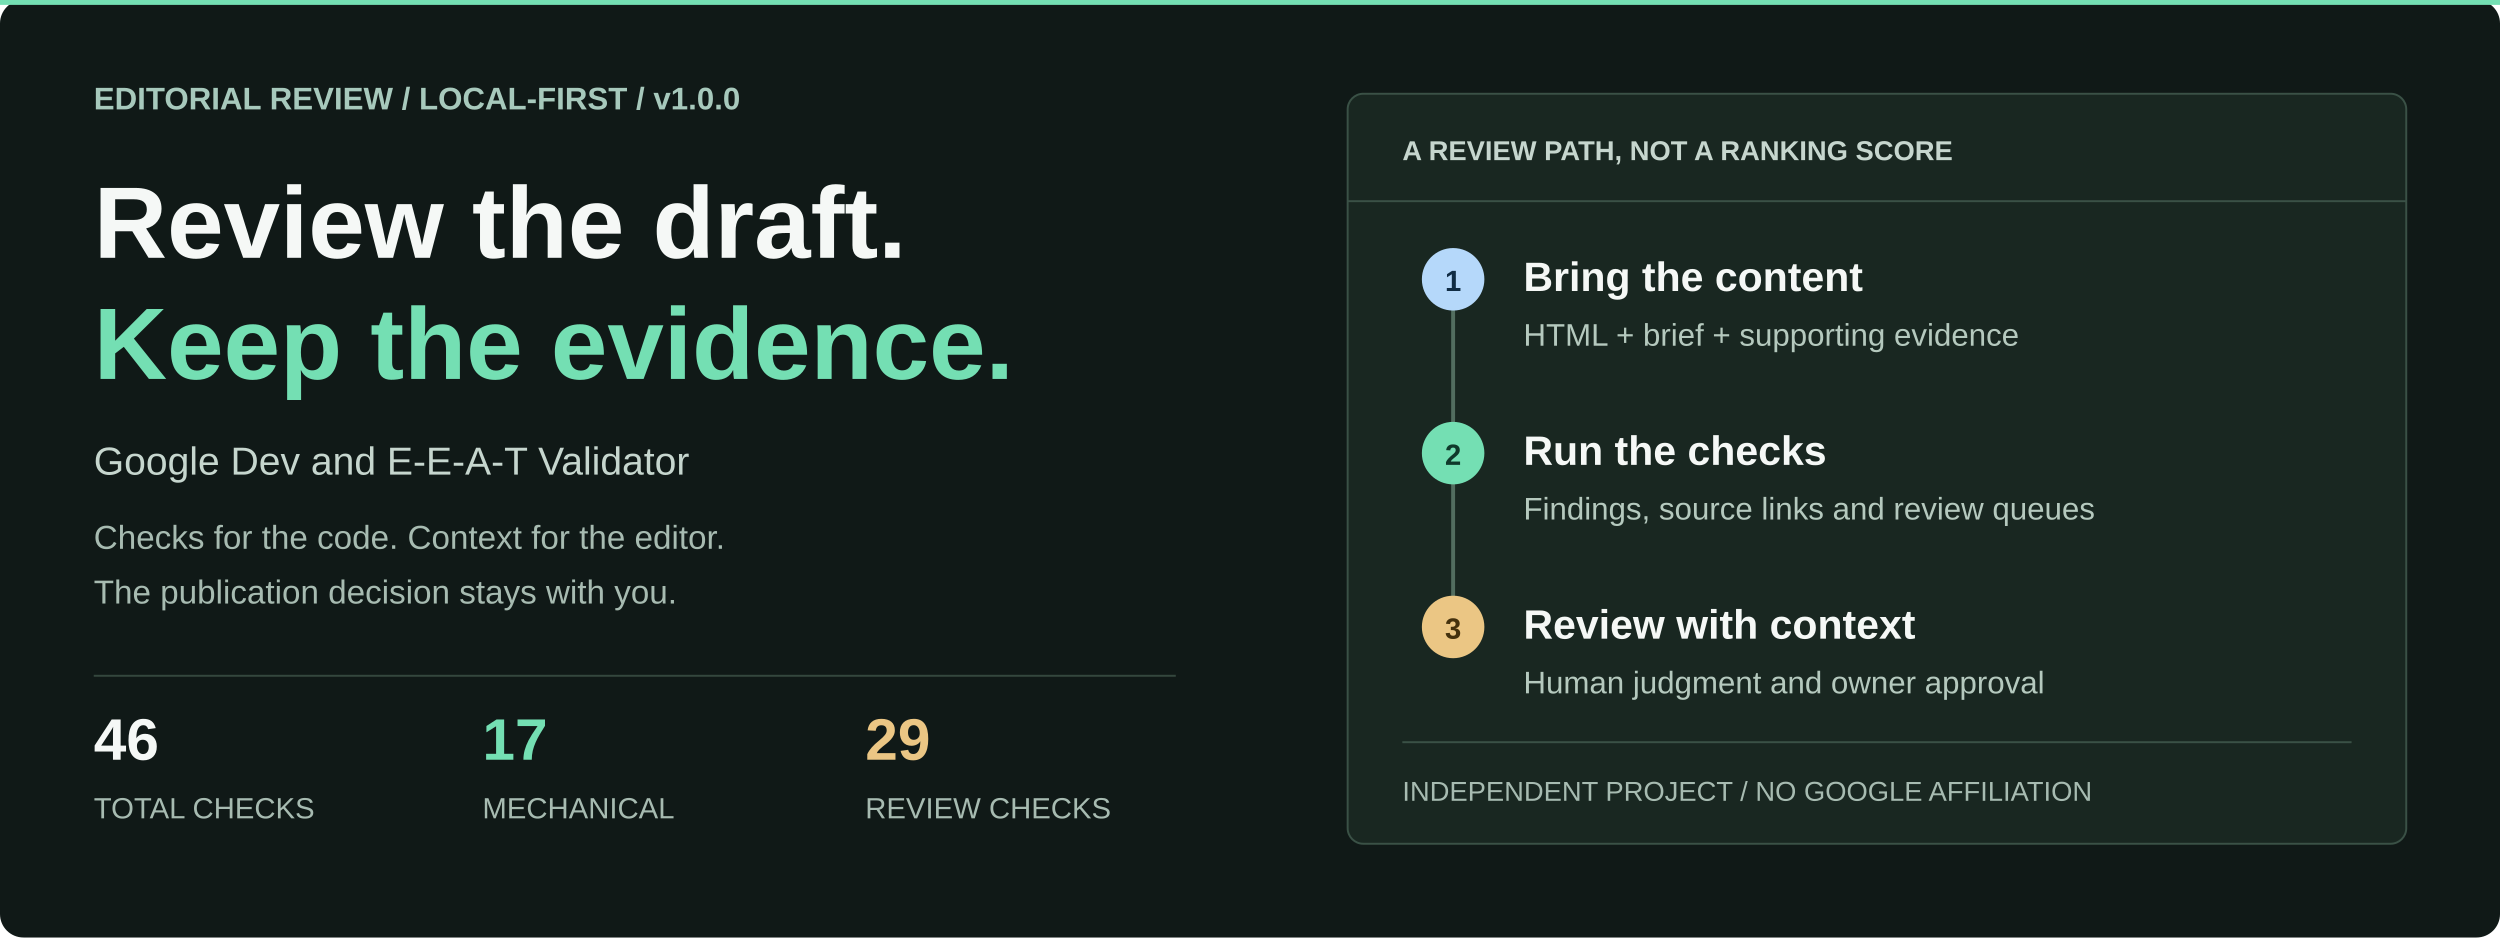
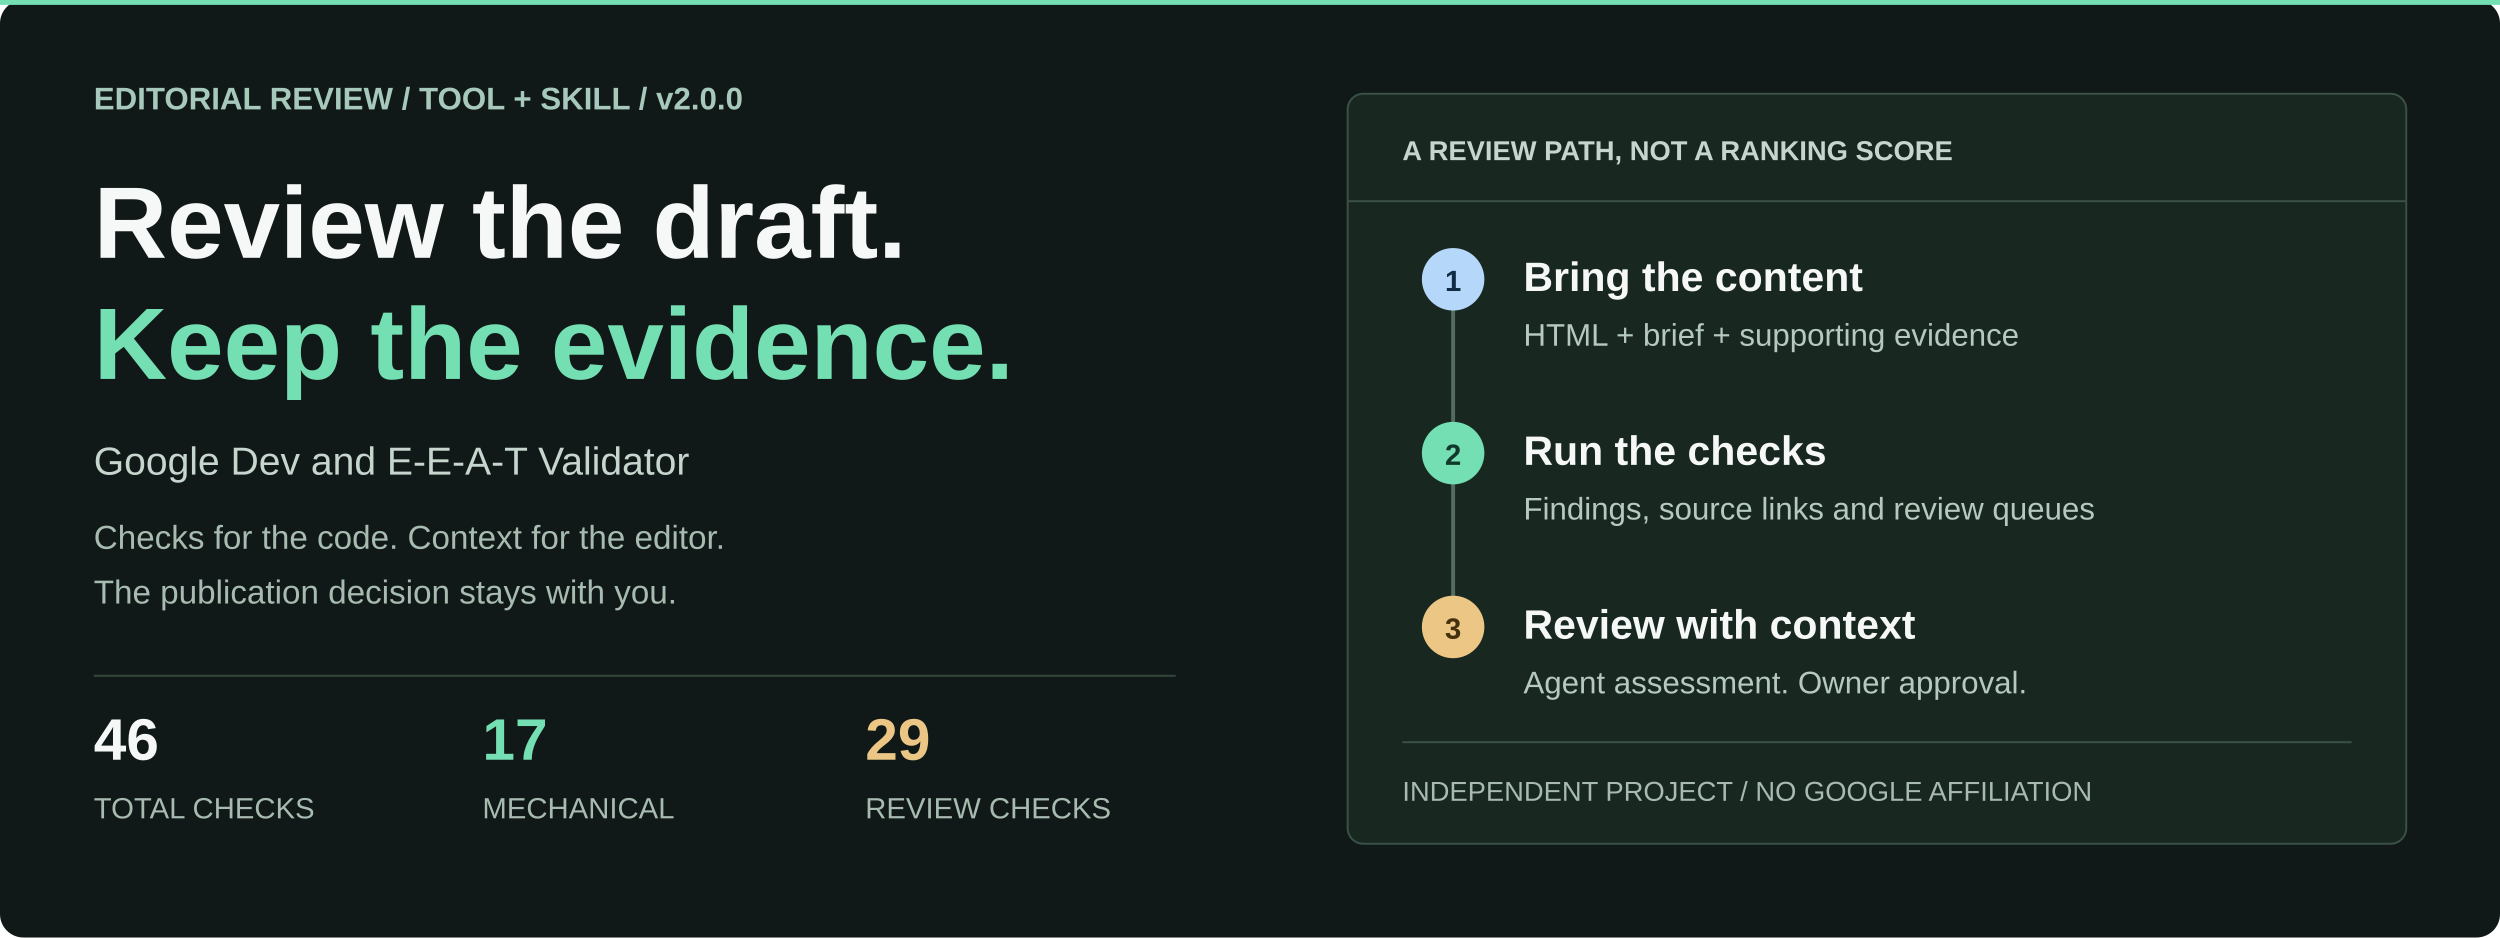
<svg xmlns="http://www.w3.org/2000/svg" width="1280" height="480" viewBox="0 0 1280 480" role="img" aria-labelledby="title desc">
  <rect width="1280" height="480" rx="12" fill="#101917" />
  <path d="M0 1H1280" stroke="#74dfb3" stroke-width="3" />
  <g font-family="Arial, Helvetica, sans-serif">
-     <text x="48" y="56" fill="#a7c9bc" font-size="16" font-weight="700">EDITORIAL REVIEW / LOCAL-FIRST / v1.0.0</text>
+     <text x="48" y="56" fill="#a7c9bc" font-size="16" font-weight="700">EDITORIAL REVIEW / TOOL + SKILL / v2.0.0</text>
    <text x="48" y="132" fill="#f5f8f6" font-size="52" font-weight="700">Review the draft.</text>
    <text x="48" y="194" fill="#74dfb3" font-size="52" font-weight="700">Keep the evidence.</text>
    <text x="48" y="243" fill="#c6d6ce" font-size="20">Google Dev and E-E-A-T Validator</text>
    <text x="48" y="281" fill="#a7bbb1" font-size="17">Checks for the code. Context for the editor.</text>
    <text x="48" y="309" fill="#a7bbb1" font-size="17">The publication decision stays with you.</text>
    <path d="M48 346H602" stroke="#34473e" />
    <text x="48" y="389" fill="#f5f8f6" font-size="30" font-weight="700">46</text>
    <text x="48" y="419" fill="#a7bbb1" font-size="15">TOTAL CHECKS</text>
    <text x="247" y="389" fill="#74dfb3" font-size="30" font-weight="700">17</text>
    <text x="247" y="419" fill="#a7bbb1" font-size="15">MECHANICAL</text>
    <text x="443" y="389" fill="#ebc684" font-size="30" font-weight="700">29</text>
    <text x="443" y="419" fill="#a7bbb1" font-size="15">REVIEW CHECKS</text>
    <rect x="690" y="48" width="542" height="384" rx="8" fill="#192721" stroke="#3a5146" />
    <text x="718" y="82" fill="#c6d6ce" font-size="14" font-weight="700">A REVIEW PATH, NOT A RANKING SCORE</text>
    <path d="M690 103H1232" stroke="#3a5146" />
    <path d="M744 158V330" stroke="#526d5f" stroke-width="2" />
    <circle cx="744" cy="143" r="16" fill="#b5d8fa" />
    <text x="744" y="149" text-anchor="middle" fill="#102c44" font-size="15" font-weight="700">1</text>
    <text x="780" y="149" fill="#f5f8f6" font-size="21" font-weight="700">Bring the content</text>
    <text x="780" y="177" fill="#b5c9be" font-size="16">HTML + brief + supporting evidence</text>
    <circle cx="744" cy="232" r="16" fill="#74dfb3" />
    <text x="744" y="238" text-anchor="middle" fill="#10392b" font-size="15" font-weight="700">2</text>
    <text x="780" y="238" fill="#f5f8f6" font-size="21" font-weight="700">Run the checks</text>
    <text x="780" y="266" fill="#b5c9be" font-size="16">Findings, source links and review queues</text>
    <circle cx="744" cy="321" r="16" fill="#ebc684" />
    <text x="744" y="327" text-anchor="middle" fill="#44310d" font-size="15" font-weight="700">3</text>
    <text x="780" y="327" fill="#f5f8f6" font-size="21" font-weight="700">Review with context</text>
-     <text x="780" y="355" fill="#b5c9be" font-size="16">Human judgment and owner approval</text>
+     <text x="780" y="355" fill="#b5c9be" font-size="16">Agent assessment. Owner approval.</text>
    <path d="M718 380H1204" stroke="#3a5146" />
    <text x="718" y="410" fill="#a7bbb1" font-size="14">INDEPENDENT PROJECT / NO GOOGLE AFFILIATION</text>
  </g>
</svg>
